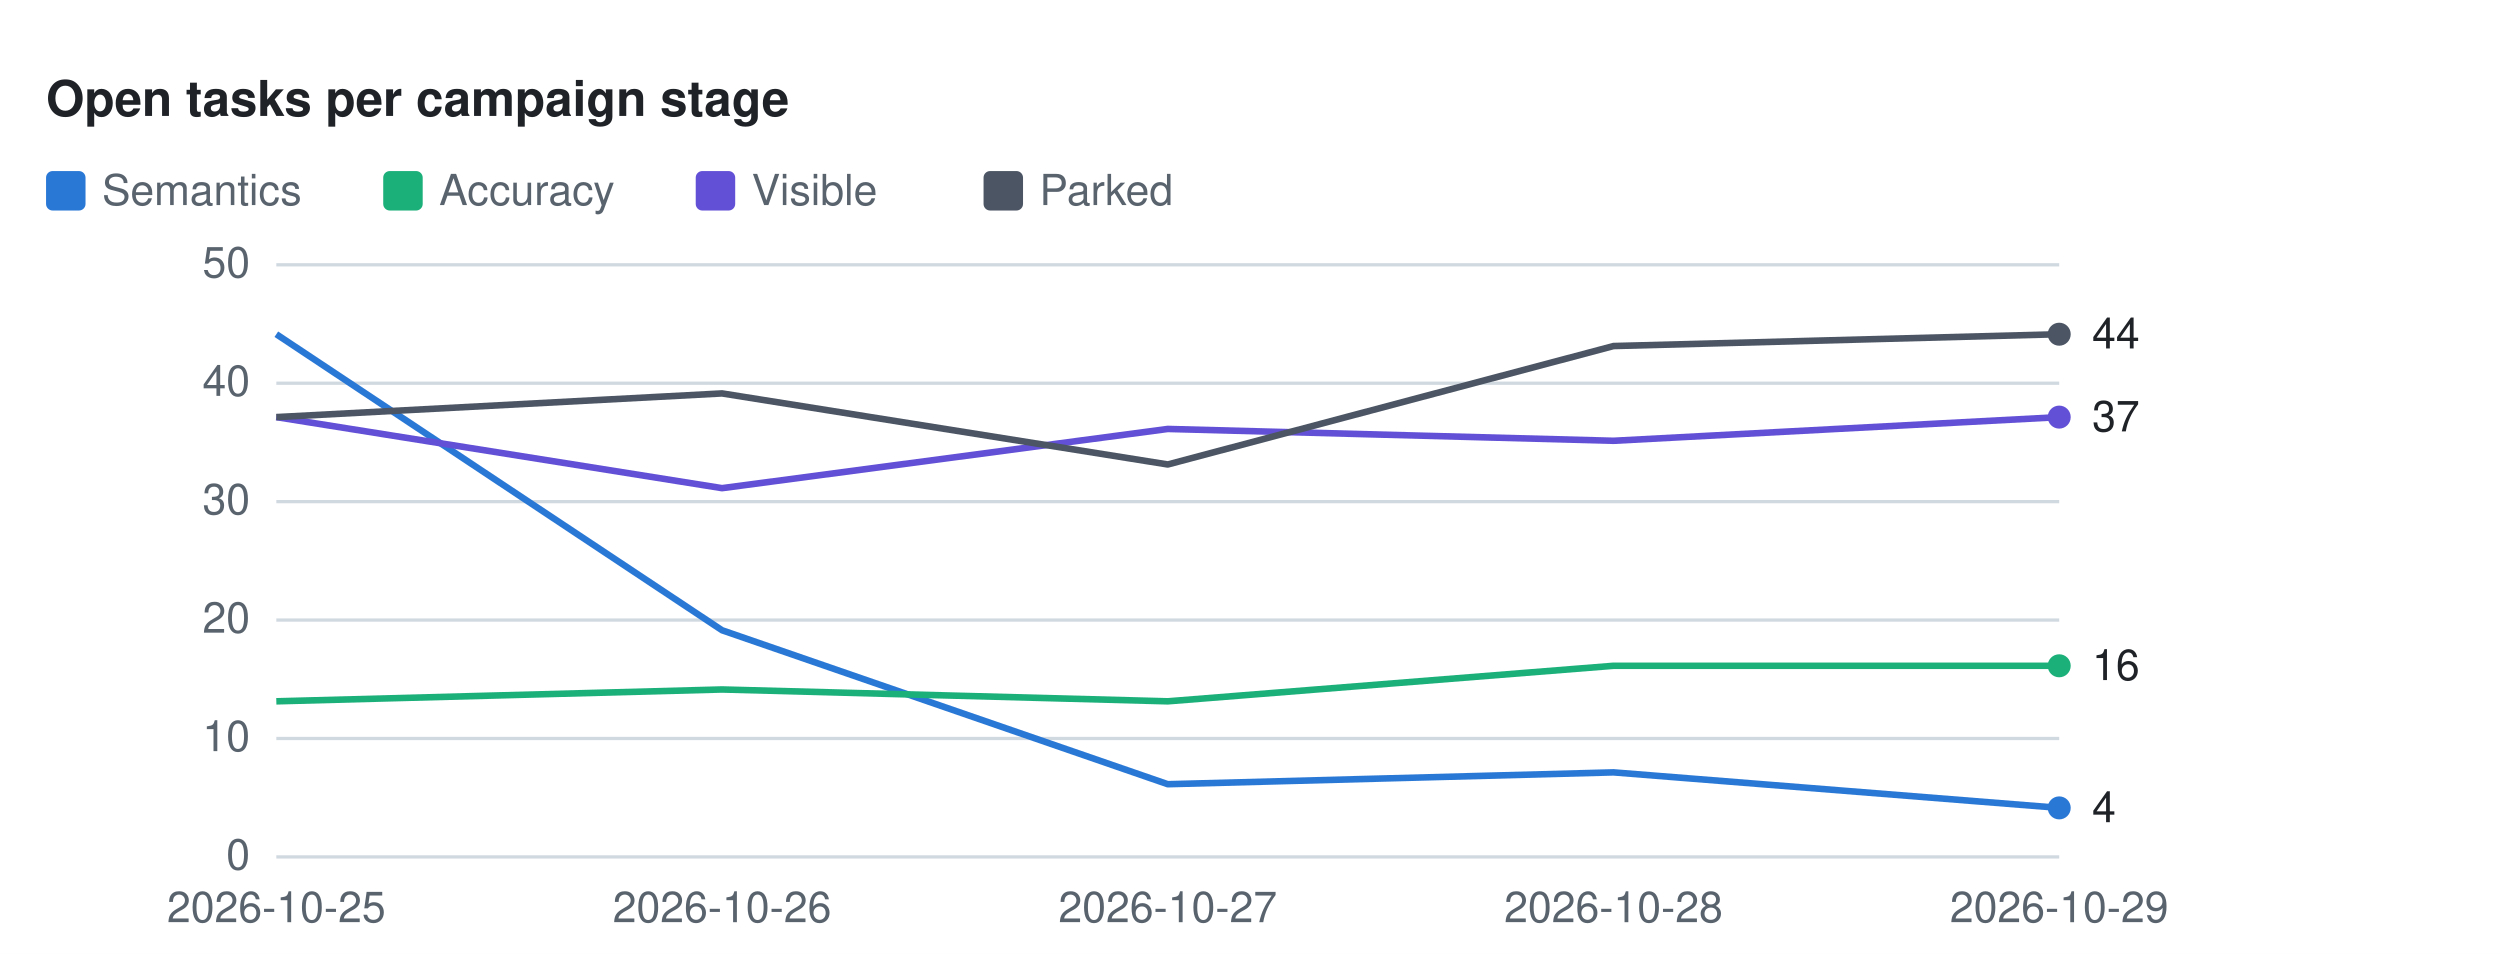
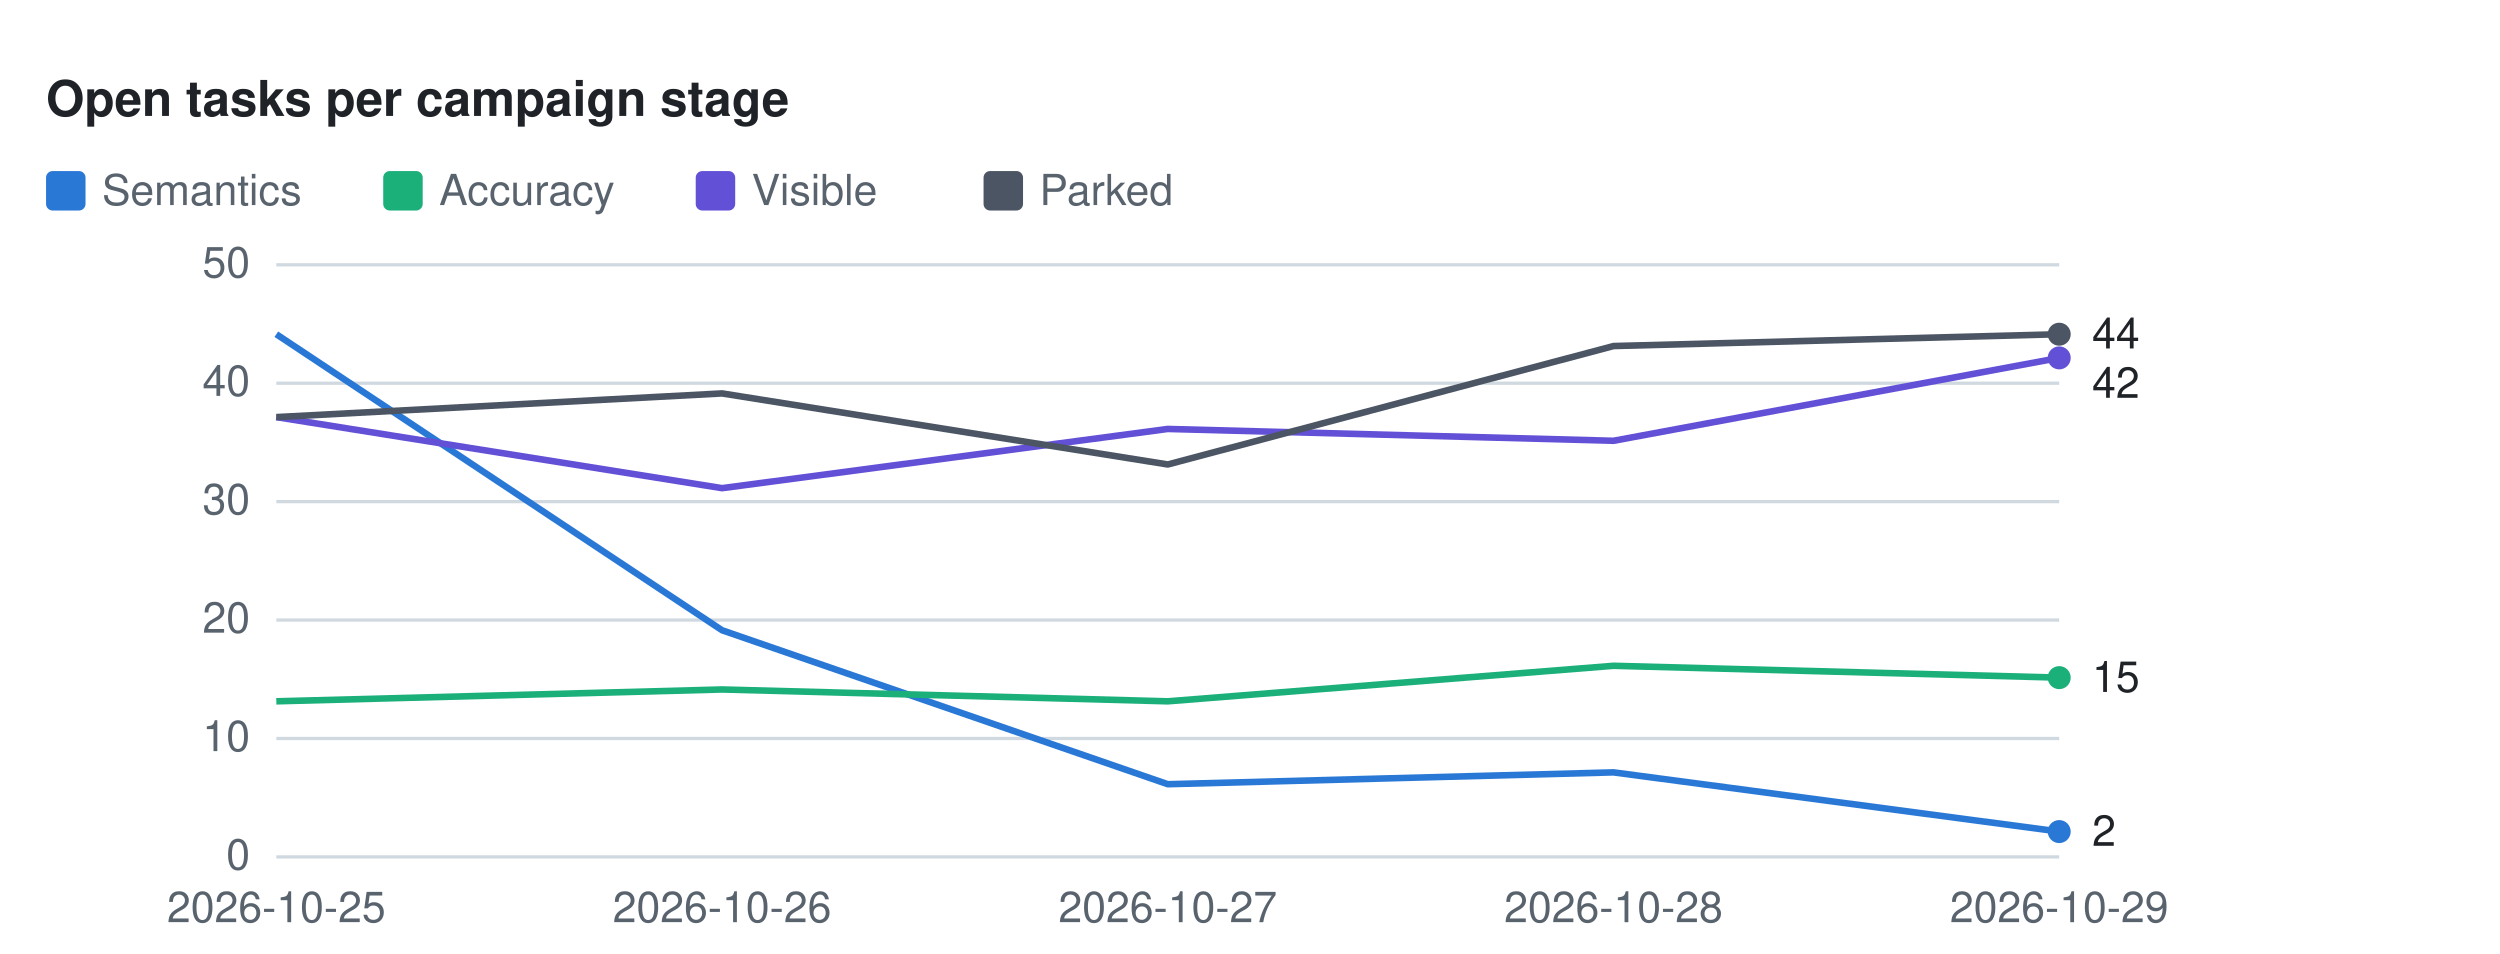
<svg xmlns="http://www.w3.org/2000/svg" width="760" height="290" viewBox="0 0 760 290" role="img" aria-labelledby="t d">
  <style>text{font-family:system-ui,-apple-system,'Segoe UI',Helvetica,Arial,sans-serif;font-size:13px}.title{font-size:15px;font-weight:600}.num{font-variant-numeric:tabular-nums}.bg{fill:#ffffff}.ink{fill:#1f2328}.muted{fill:#59636e}.grid{fill:#d1d9e0}.b-semantics{fill:#2a78d6}.b-accuracy{fill:#1baf7a}.b-visible{fill:#6250d6}.b-parked{fill:#4b5563}.s-semantics{stroke:#2a78d6}.s-accuracy{stroke:#1baf7a}.s-visible{stroke:#6250d6}.s-parked{stroke:#4b5563}@media (prefers-color-scheme: dark){.bg{fill:#0d1117}.ink{fill:#f0f6fc}.muted{fill:#9198a1}.grid{fill:#3d444d}.b-semantics{fill:#3987e5}.b-accuracy{fill:#199e70}.b-visible{fill:#9085e9}.b-parked{fill:#9ca3af}.s-semantics{stroke:#3987e5}.s-accuracy{stroke:#199e70}.s-visible{stroke:#9085e9}.s-parked{stroke:#9ca3af}}</style>
  <rect class="bg" fill="#ffffff" x="0" y="0" width="760" height="290" />
  <g transform="translate(14,14)">
    <text x="0.0" y="16.0" class="ink title" fill="#1f2328" text-anchor="start" dominant-baseline="middle">Open tasks per campaign stage</text>
    <rect class="b-semantics" fill="#2a78d6" x="0.0" y="38" width="12" height="12" rx="2" />
    <text x="17.0" y="44.0" class="muted" fill="#59636e" text-anchor="start" dominant-baseline="middle">Semantics</text>
    <rect class="b-accuracy" fill="#1baf7a" x="102.5" y="38" width="12" height="12" rx="2" />
    <text x="119.5" y="44.0" class="muted" fill="#59636e" text-anchor="start" dominant-baseline="middle">Accuracy</text>
    <rect class="b-visible" fill="#6250d6" x="197.5" y="38" width="12" height="12" rx="2" />
    <text x="214.5" y="44.0" class="muted" fill="#59636e" text-anchor="start" dominant-baseline="middle">Visible</text>
    <rect class="b-parked" fill="#4b5563" x="285.0" y="38" width="12" height="12" rx="2" />
    <text x="302.0" y="44.0" class="muted" fill="#59636e" text-anchor="start" dominant-baseline="middle">Parked</text>
    <rect class="grid" fill="#d1d9e0" x="70" y="246.0" width="542" height="1" />
    <text x="62.0" y="246.0" class="muted num" fill="#59636e" text-anchor="end" dominant-baseline="middle">0</text>
    <rect class="grid" fill="#d1d9e0" x="70" y="210.0" width="542" height="1" />
    <text x="62.0" y="210.0" class="muted num" fill="#59636e" text-anchor="end" dominant-baseline="middle">10</text>
    <rect class="grid" fill="#d1d9e0" x="70" y="174.0" width="542" height="1" />
    <text x="62.0" y="174.0" class="muted num" fill="#59636e" text-anchor="end" dominant-baseline="middle">20</text>
    <rect class="grid" fill="#d1d9e0" x="70" y="138.0" width="542" height="1" />
    <text x="62.0" y="138.0" class="muted num" fill="#59636e" text-anchor="end" dominant-baseline="middle">30</text>
    <rect class="grid" fill="#d1d9e0" x="70" y="102.0" width="542" height="1" />
    <text x="62.0" y="102.0" class="muted num" fill="#59636e" text-anchor="end" dominant-baseline="middle">40</text>
    <rect class="grid" fill="#d1d9e0" x="70" y="66.0" width="542" height="1" />
    <text x="62.0" y="66.0" class="muted num" fill="#59636e" text-anchor="end" dominant-baseline="middle">50</text>
    <text x="70.0" y="262.0" class="muted num" fill="#59636e" text-anchor="middle" dominant-baseline="middle">2026-10-25</text>
    <text x="205.5" y="262.0" class="muted num" fill="#59636e" text-anchor="middle" dominant-baseline="middle">2026-10-26</text>
    <text x="341.0" y="262.0" class="muted num" fill="#59636e" text-anchor="middle" dominant-baseline="middle">2026-10-27</text>
    <text x="476.5" y="262.0" class="muted num" fill="#59636e" text-anchor="middle" dominant-baseline="middle">2026-10-28</text>
    <text x="612.0" y="262.0" class="muted num" fill="#59636e" text-anchor="middle" dominant-baseline="middle">2026-10-29</text>
-     <polyline class="s-semantics" stroke="#2a78d6" fill="none" stroke-width="2" stroke-linejoin="round" points="70.0,87.6 205.5,177.6 341.0,224.4 476.5,220.8 612.0,231.6" />
-     <circle class="b-semantics" fill="#2a78d6" cx="612.0" cy="231.6" r="3.5" />
-     <polyline class="s-accuracy" stroke="#1baf7a" fill="none" stroke-width="2" stroke-linejoin="round" points="70.0,199.2 205.5,195.6 341.0,199.2 476.5,188.4 612.0,188.4" />
-     <circle class="b-accuracy" fill="#1baf7a" cx="612.0" cy="188.4" r="3.5" />
-     <polyline class="s-visible" stroke="#6250d6" fill="none" stroke-width="2" stroke-linejoin="round" points="70.0,112.8 205.5,134.4 341.0,116.4 476.5,120.0 612.0,112.8" />
-     <circle class="b-visible" fill="#6250d6" cx="612.0" cy="112.8" r="3.5" />
+     <polyline class="s-semantics" stroke="#2a78d6" fill="none" stroke-width="2" stroke-linejoin="round" points="70.0,87.6 205.5,177.6 341.0,224.4 476.5,220.8 612.0,238.8" />
+     <circle class="b-semantics" fill="#2a78d6" cx="612.0" cy="238.8" r="3.5" />
+     <polyline class="s-accuracy" stroke="#1baf7a" fill="none" stroke-width="2" stroke-linejoin="round" points="70.0,199.2 205.5,195.6 341.0,199.2 476.5,188.4 612.0,192.0" />
+     <circle class="b-accuracy" fill="#1baf7a" cx="612.0" cy="192.0" r="3.5" />
+     <polyline class="s-visible" stroke="#6250d6" fill="none" stroke-width="2" stroke-linejoin="round" points="70.0,112.8 205.5,134.4 341.0,116.4 476.5,120.0 612.0,94.8" />
+     <circle class="b-visible" fill="#6250d6" cx="612.0" cy="94.8" r="3.5" />
    <polyline class="s-parked" stroke="#4b5563" fill="none" stroke-width="2" stroke-linejoin="round" points="70.0,112.8 205.5,105.6 341.0,127.2 476.5,91.2 612.0,87.6" />
    <circle class="b-parked" fill="#4b5563" cx="612.0" cy="87.6" r="3.5" />
-     <text x="622.0" y="231.6" class="ink num" fill="#1f2328" text-anchor="start" dominant-baseline="middle">4</text>
-     <text x="622.0" y="188.4" class="ink num" fill="#1f2328" text-anchor="start" dominant-baseline="middle">16</text>
-     <text x="622.0" y="112.8" class="ink num" fill="#1f2328" text-anchor="start" dominant-baseline="middle">37</text>
+     <text x="622.0" y="238.8" class="ink num" fill="#1f2328" text-anchor="start" dominant-baseline="middle">2</text>
+     <text x="622.0" y="192.0" class="ink num" fill="#1f2328" text-anchor="start" dominant-baseline="middle">15</text>
+     <text x="622.0" y="102.6" class="ink num" fill="#1f2328" text-anchor="start" dominant-baseline="middle">42</text>
    <text x="622.0" y="87.6" class="ink num" fill="#1f2328" text-anchor="start" dominant-baseline="middle">44</text>
  </g>
</svg>
